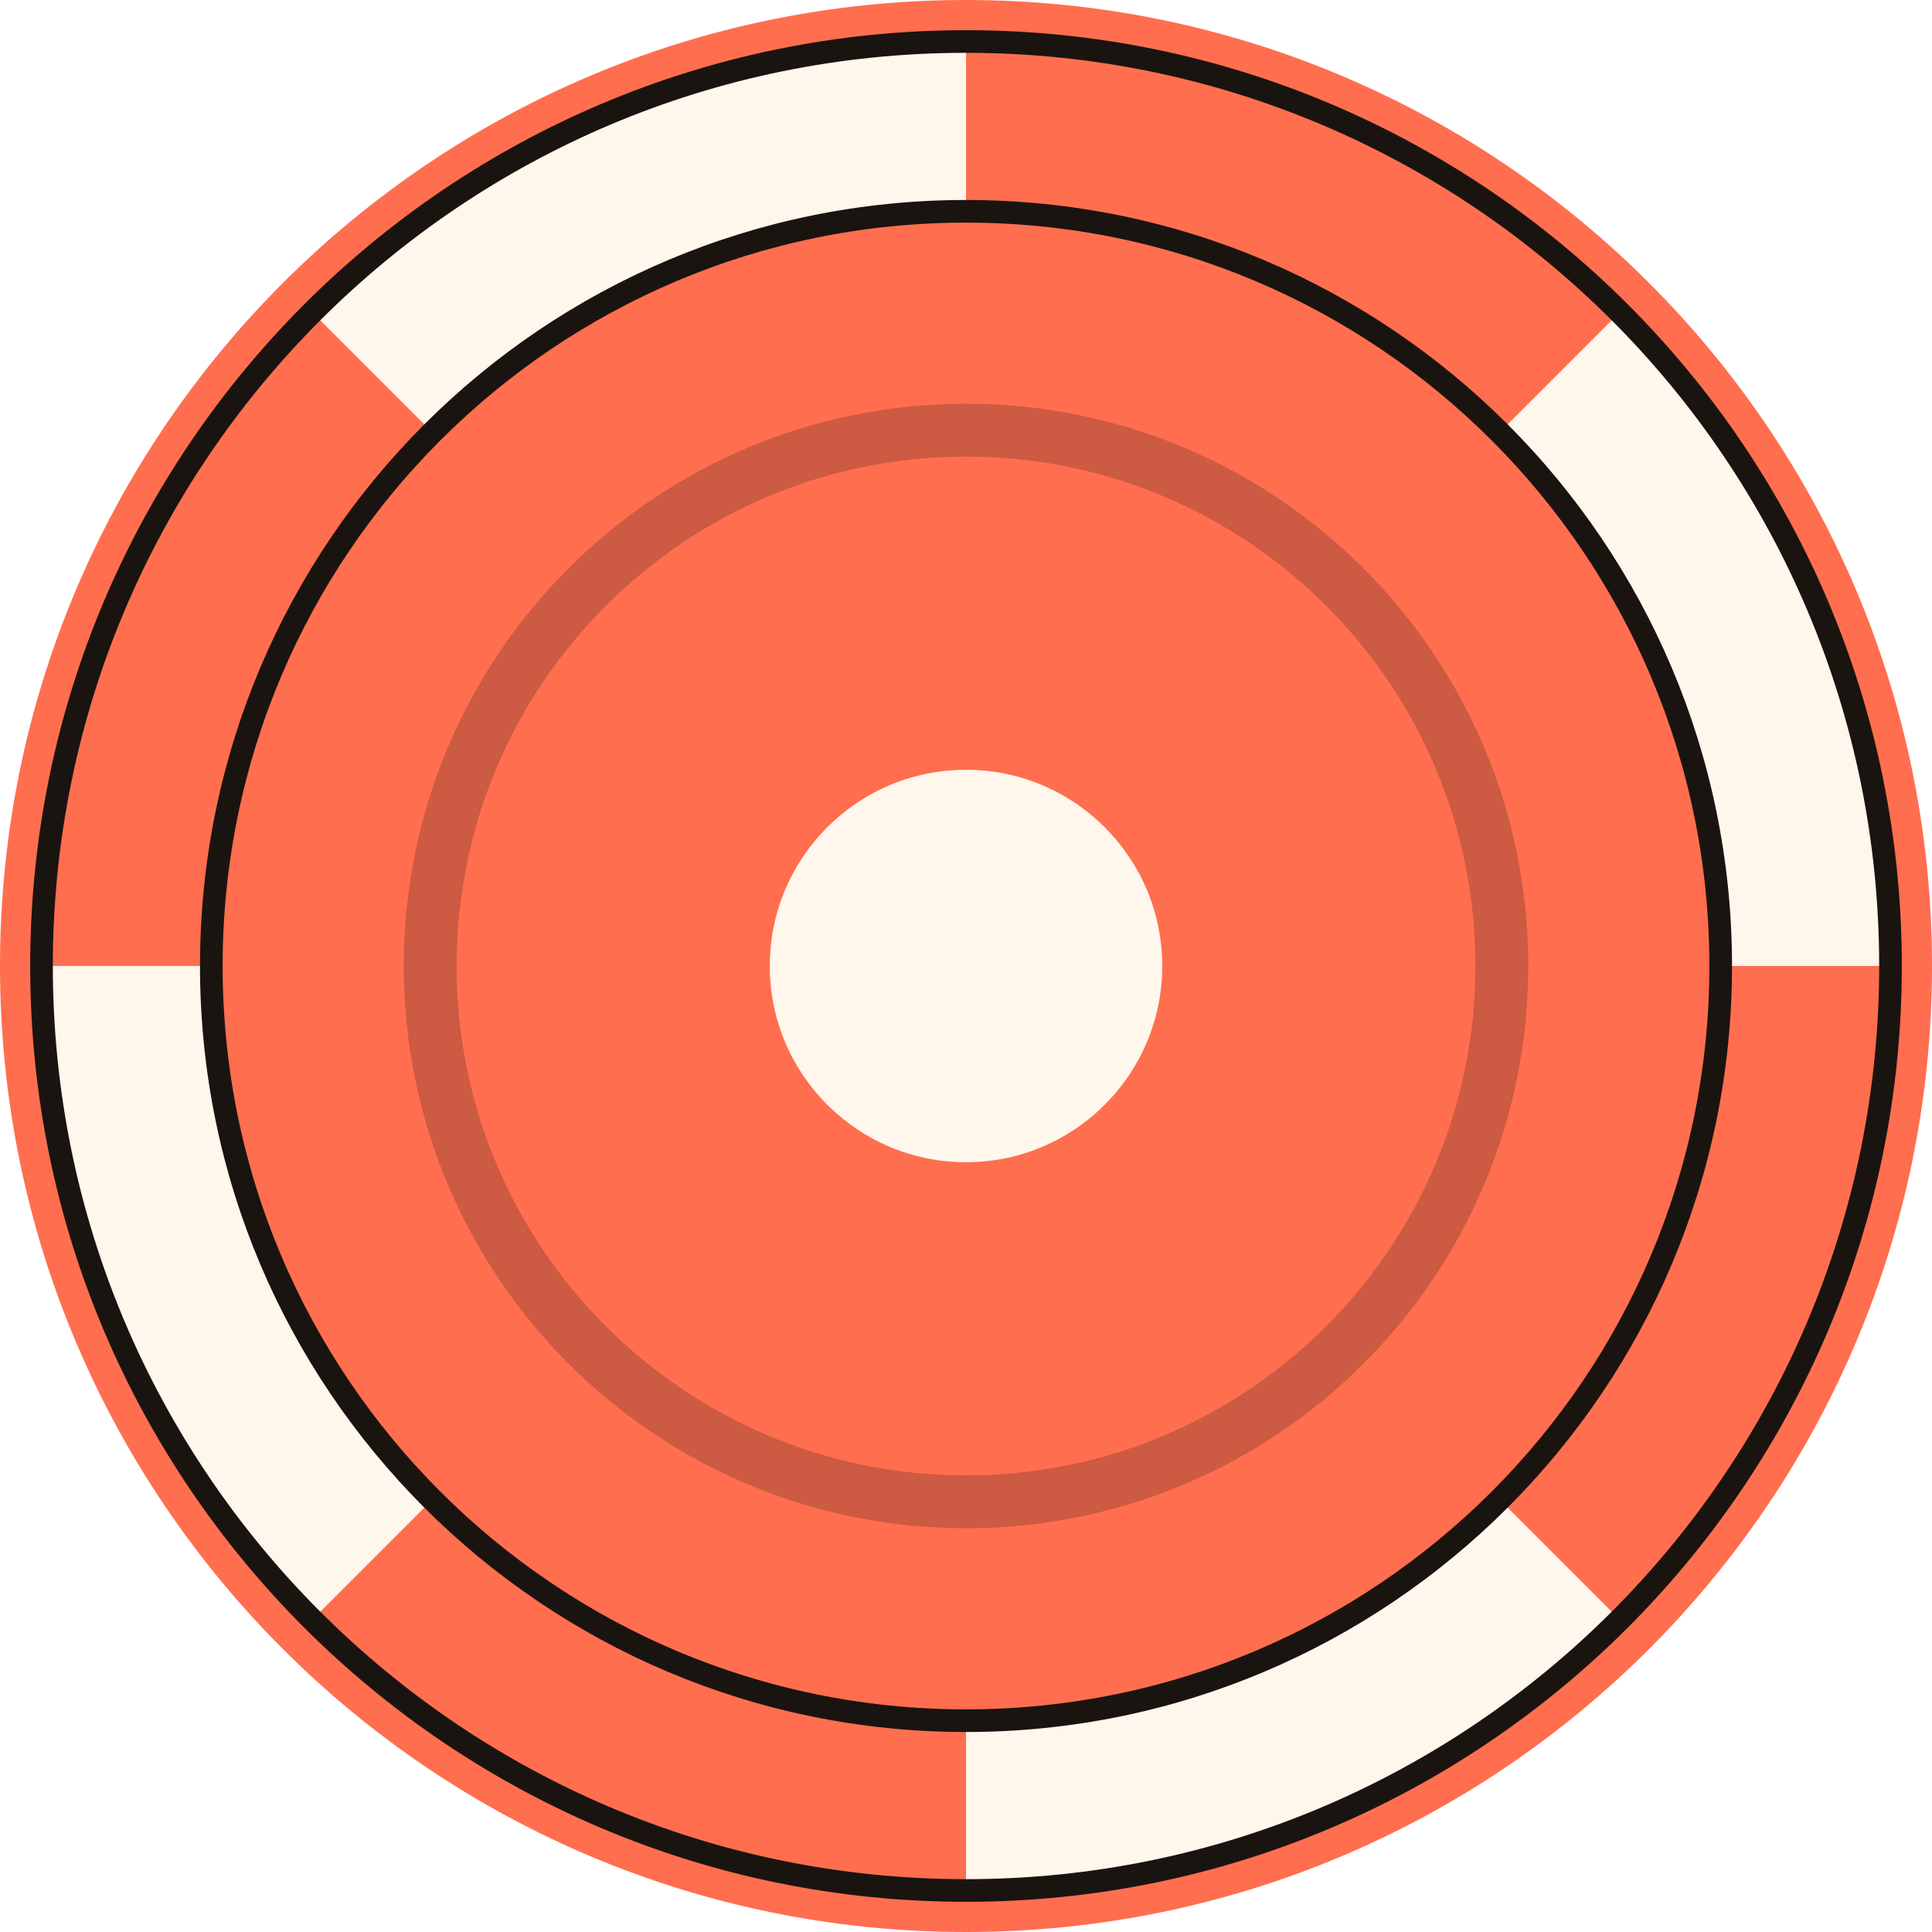
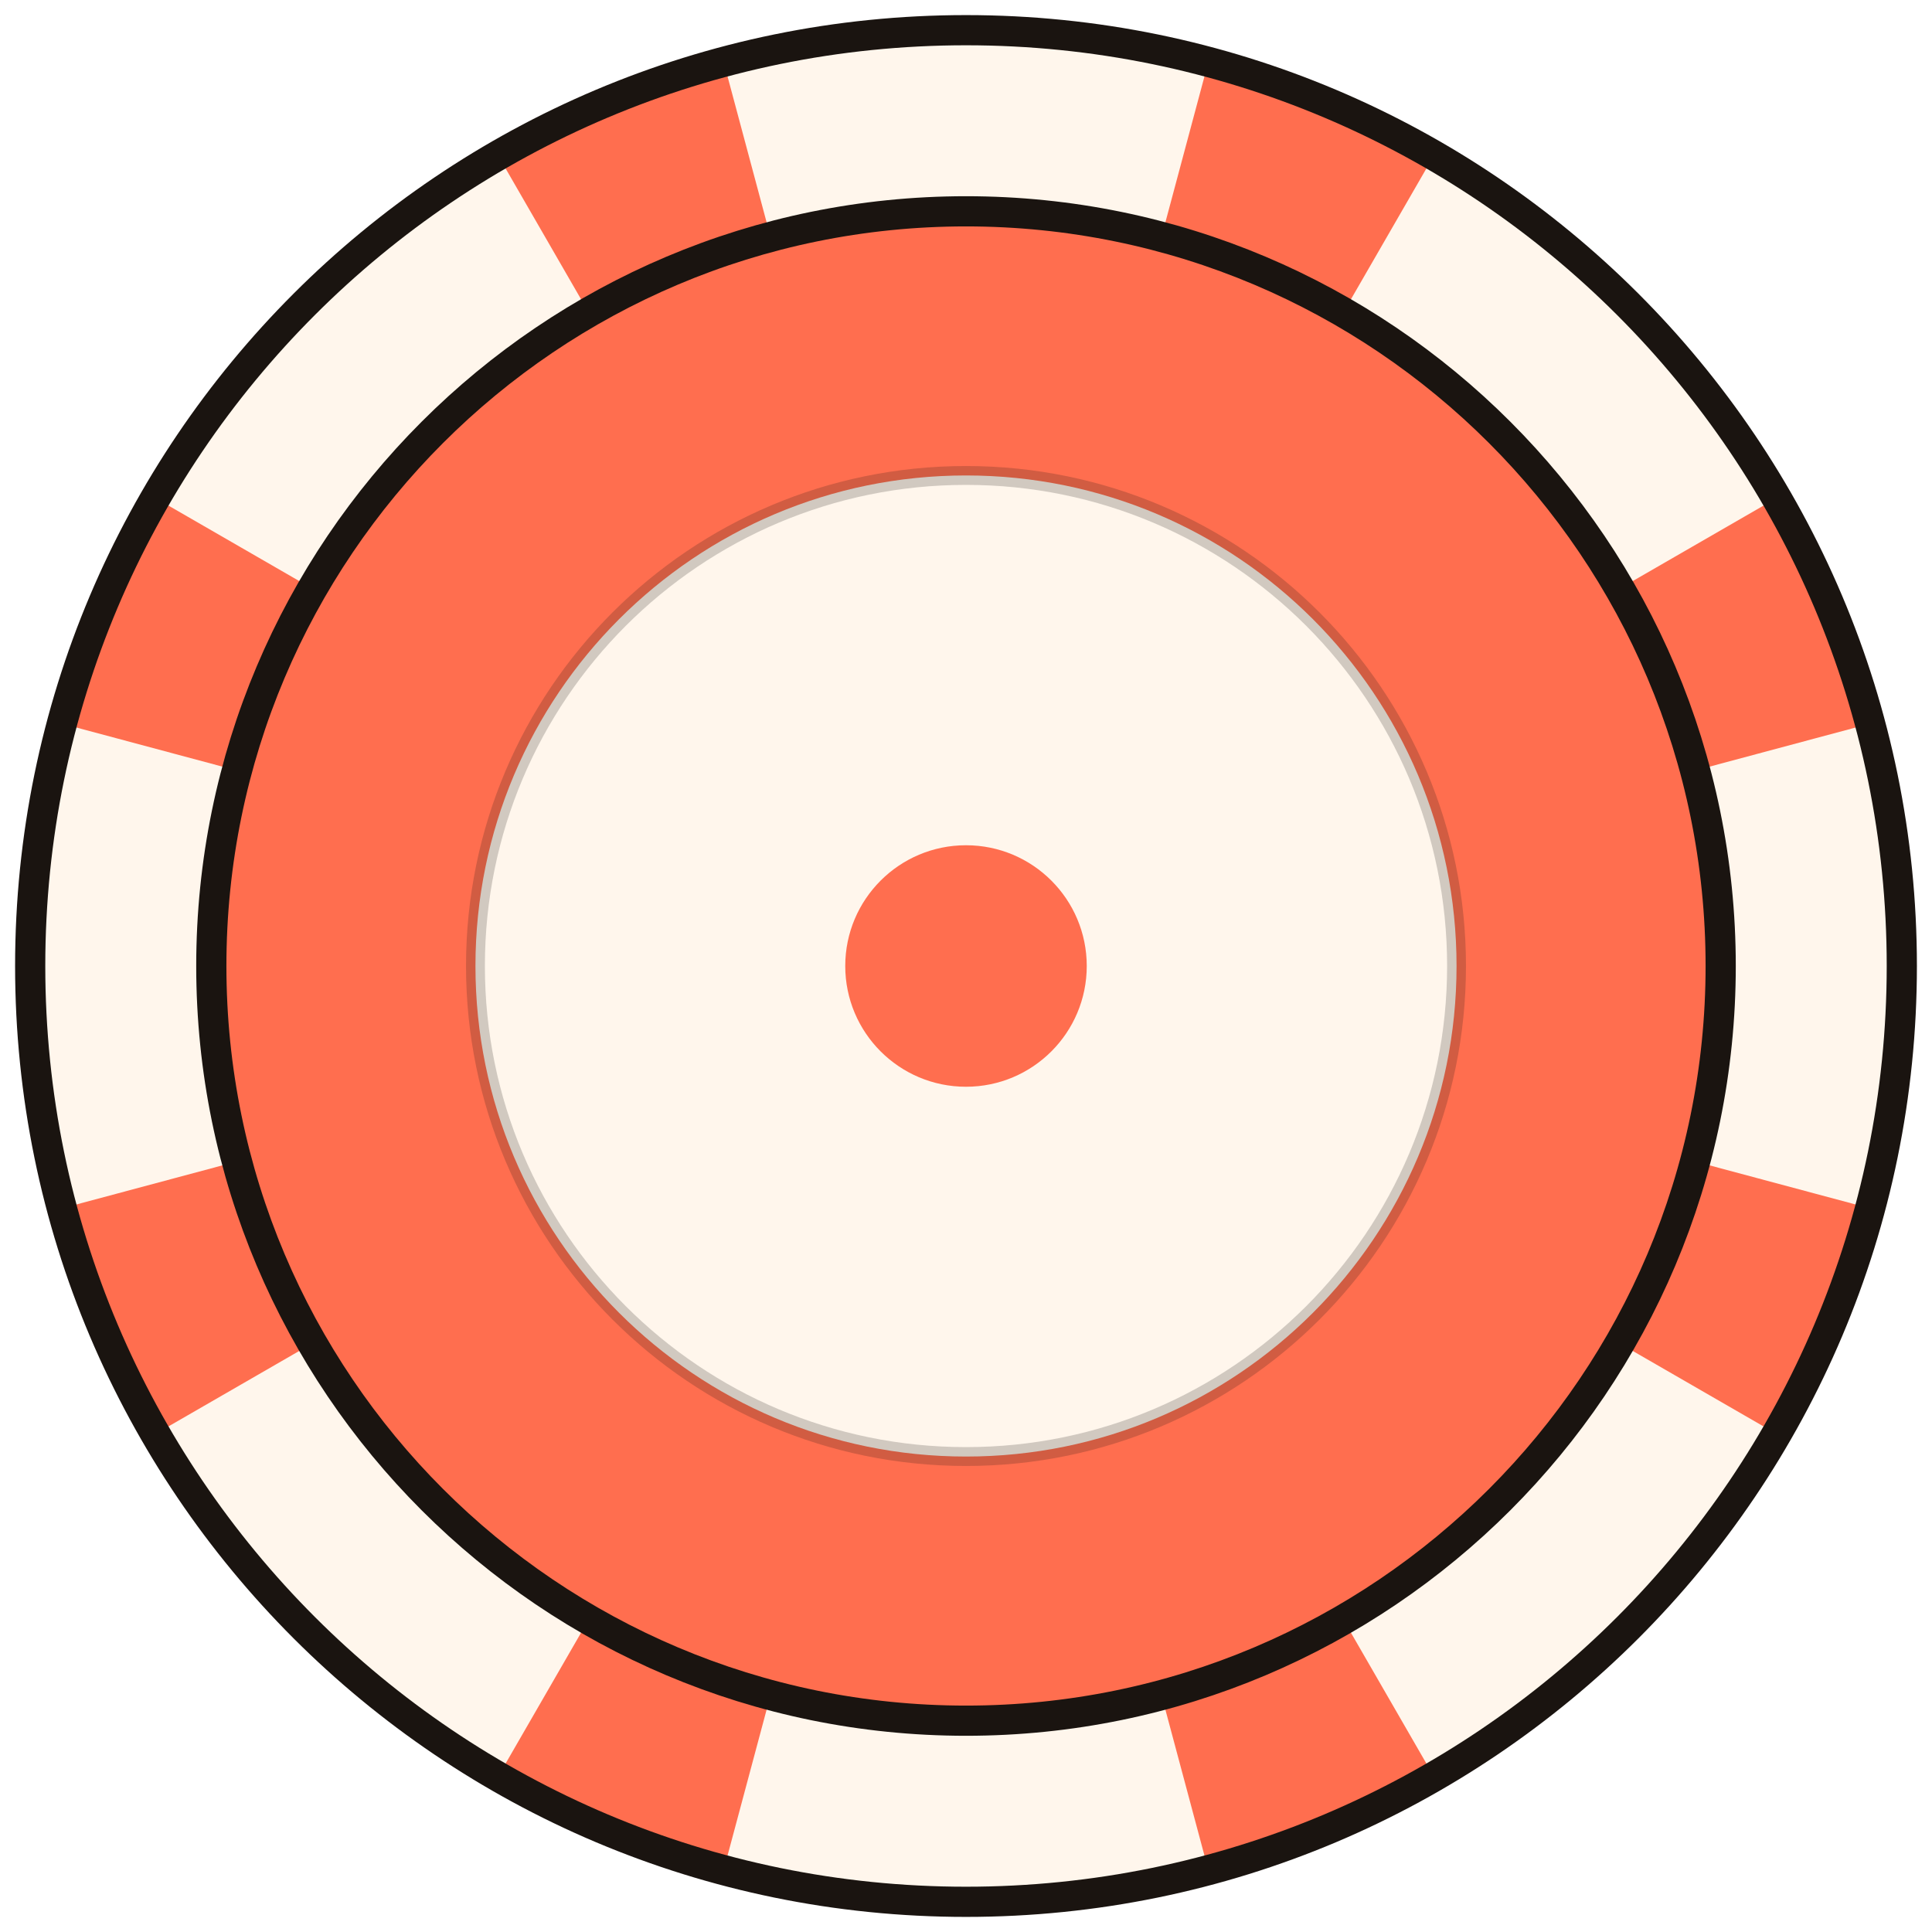
<svg xmlns="http://www.w3.org/2000/svg" viewBox="0 0 512 512">
-   <circle cx="256" cy="256" r="256" fill="#FF6E4F" />
-   <path d="M429.2,82.8 A245,245 0 0,1 501,256 L456,256 A200,200 0 0,0 397.4,114.6 Z" fill="#FFF6EC" />
-   <path d="M429.2,429.2 A245,245 0 0,1 256,501 L256,456 A200,200 0 0,0 397.4,397.4 Z" fill="#FFF6EC" />
-   <path d="M82.8,429.2 A245,245 0 0,1 11,256 L56,256 A200,200 0 0,0 114.6,397.4 Z" fill="#FFF6EC" />
-   <path d="M82.8,82.8 A245,245 0 0,1 256,11 L256,56 A200,200 0 0,0 114.6,114.6 Z" fill="#FFF6EC" />
-   <circle cx="256" cy="256" r="245" fill="none" stroke="#1A1410" stroke-width="6" />
-   <circle cx="256" cy="256" r="200" fill="none" stroke="#1A1410" stroke-width="6" />
-   <circle cx="256" cy="256" r="190" fill="#FF6E4F" />
-   <circle cx="256" cy="256" r="142" fill="none" stroke="#1A1410" stroke-width="14" opacity="0.22" />
-   <circle cx="256" cy="256" r="52" fill="#FFF6EC" />
+   <circle cx="256" cy="256" r="248" fill="#FF6E4F" />
+   <path d="M495.5,191.8 A248,248 0 0,1 495.5,320.2 L449.2,307.8 A200,200 0 0,0 449.2,204.2Z" fill="#FFF6EC" />
+   <path d="M470.8,380 A248,248 0 0,1 380,470.8 L356,429.2 A200,200 0 0,0 429.2,356Z" fill="#FFF6EC" />
+   <path d="M320.2,495.5 A248,248 0 0,1 191.8,495.5 L204.2,449.2 A200,200 0 0,0 307.8,449.2Z" fill="#FFF6EC" />
+   <path d="M132,470.8 A248,248 0 0,1 41.2,380 L82.8,356 A200,200 0 0,0 156,429.2Z" fill="#FFF6EC" />
+   <path d="M16.5,320.2 A248,248 0 0,1 16.5,191.8 L62.8,204.2 A200,200 0 0,0 62.8,307.8Z" fill="#FFF6EC" />
+   <path d="M41.2,132 A248,248 0 0,1 132,41.2 L156,82.8 A200,200 0 0,0 82.8,156Z" fill="#FFF6EC" />
+   <path d="M191.8,16.5 A248,248 0 0,1 320.2,16.5 L307.8,62.8 A200,200 0 0,0 204.2,62.8Z" fill="#FFF6EC" />
+   <path d="M380,41.2 A248,248 0 0,1 470.8,132 L429.2,156 A200,200 0 0,0 356,82.8Z" fill="#FFF6EC" />
+   <circle cx="256" cy="256" r="248" fill="none" stroke="#1A1410" stroke-width="8" />
+   <circle cx="256" cy="256" r="200" fill="none" stroke="#1A1410" stroke-width="8" />
+   <circle cx="256" cy="256" r="130" fill="#FFF6EC" />
+   <circle cx="256" cy="256" r="130" fill="none" stroke="#1A1410" stroke-width="5" opacity="0.2" />
+   <circle cx="256" cy="256" r="32" fill="#FF6E4F" />
</svg>
